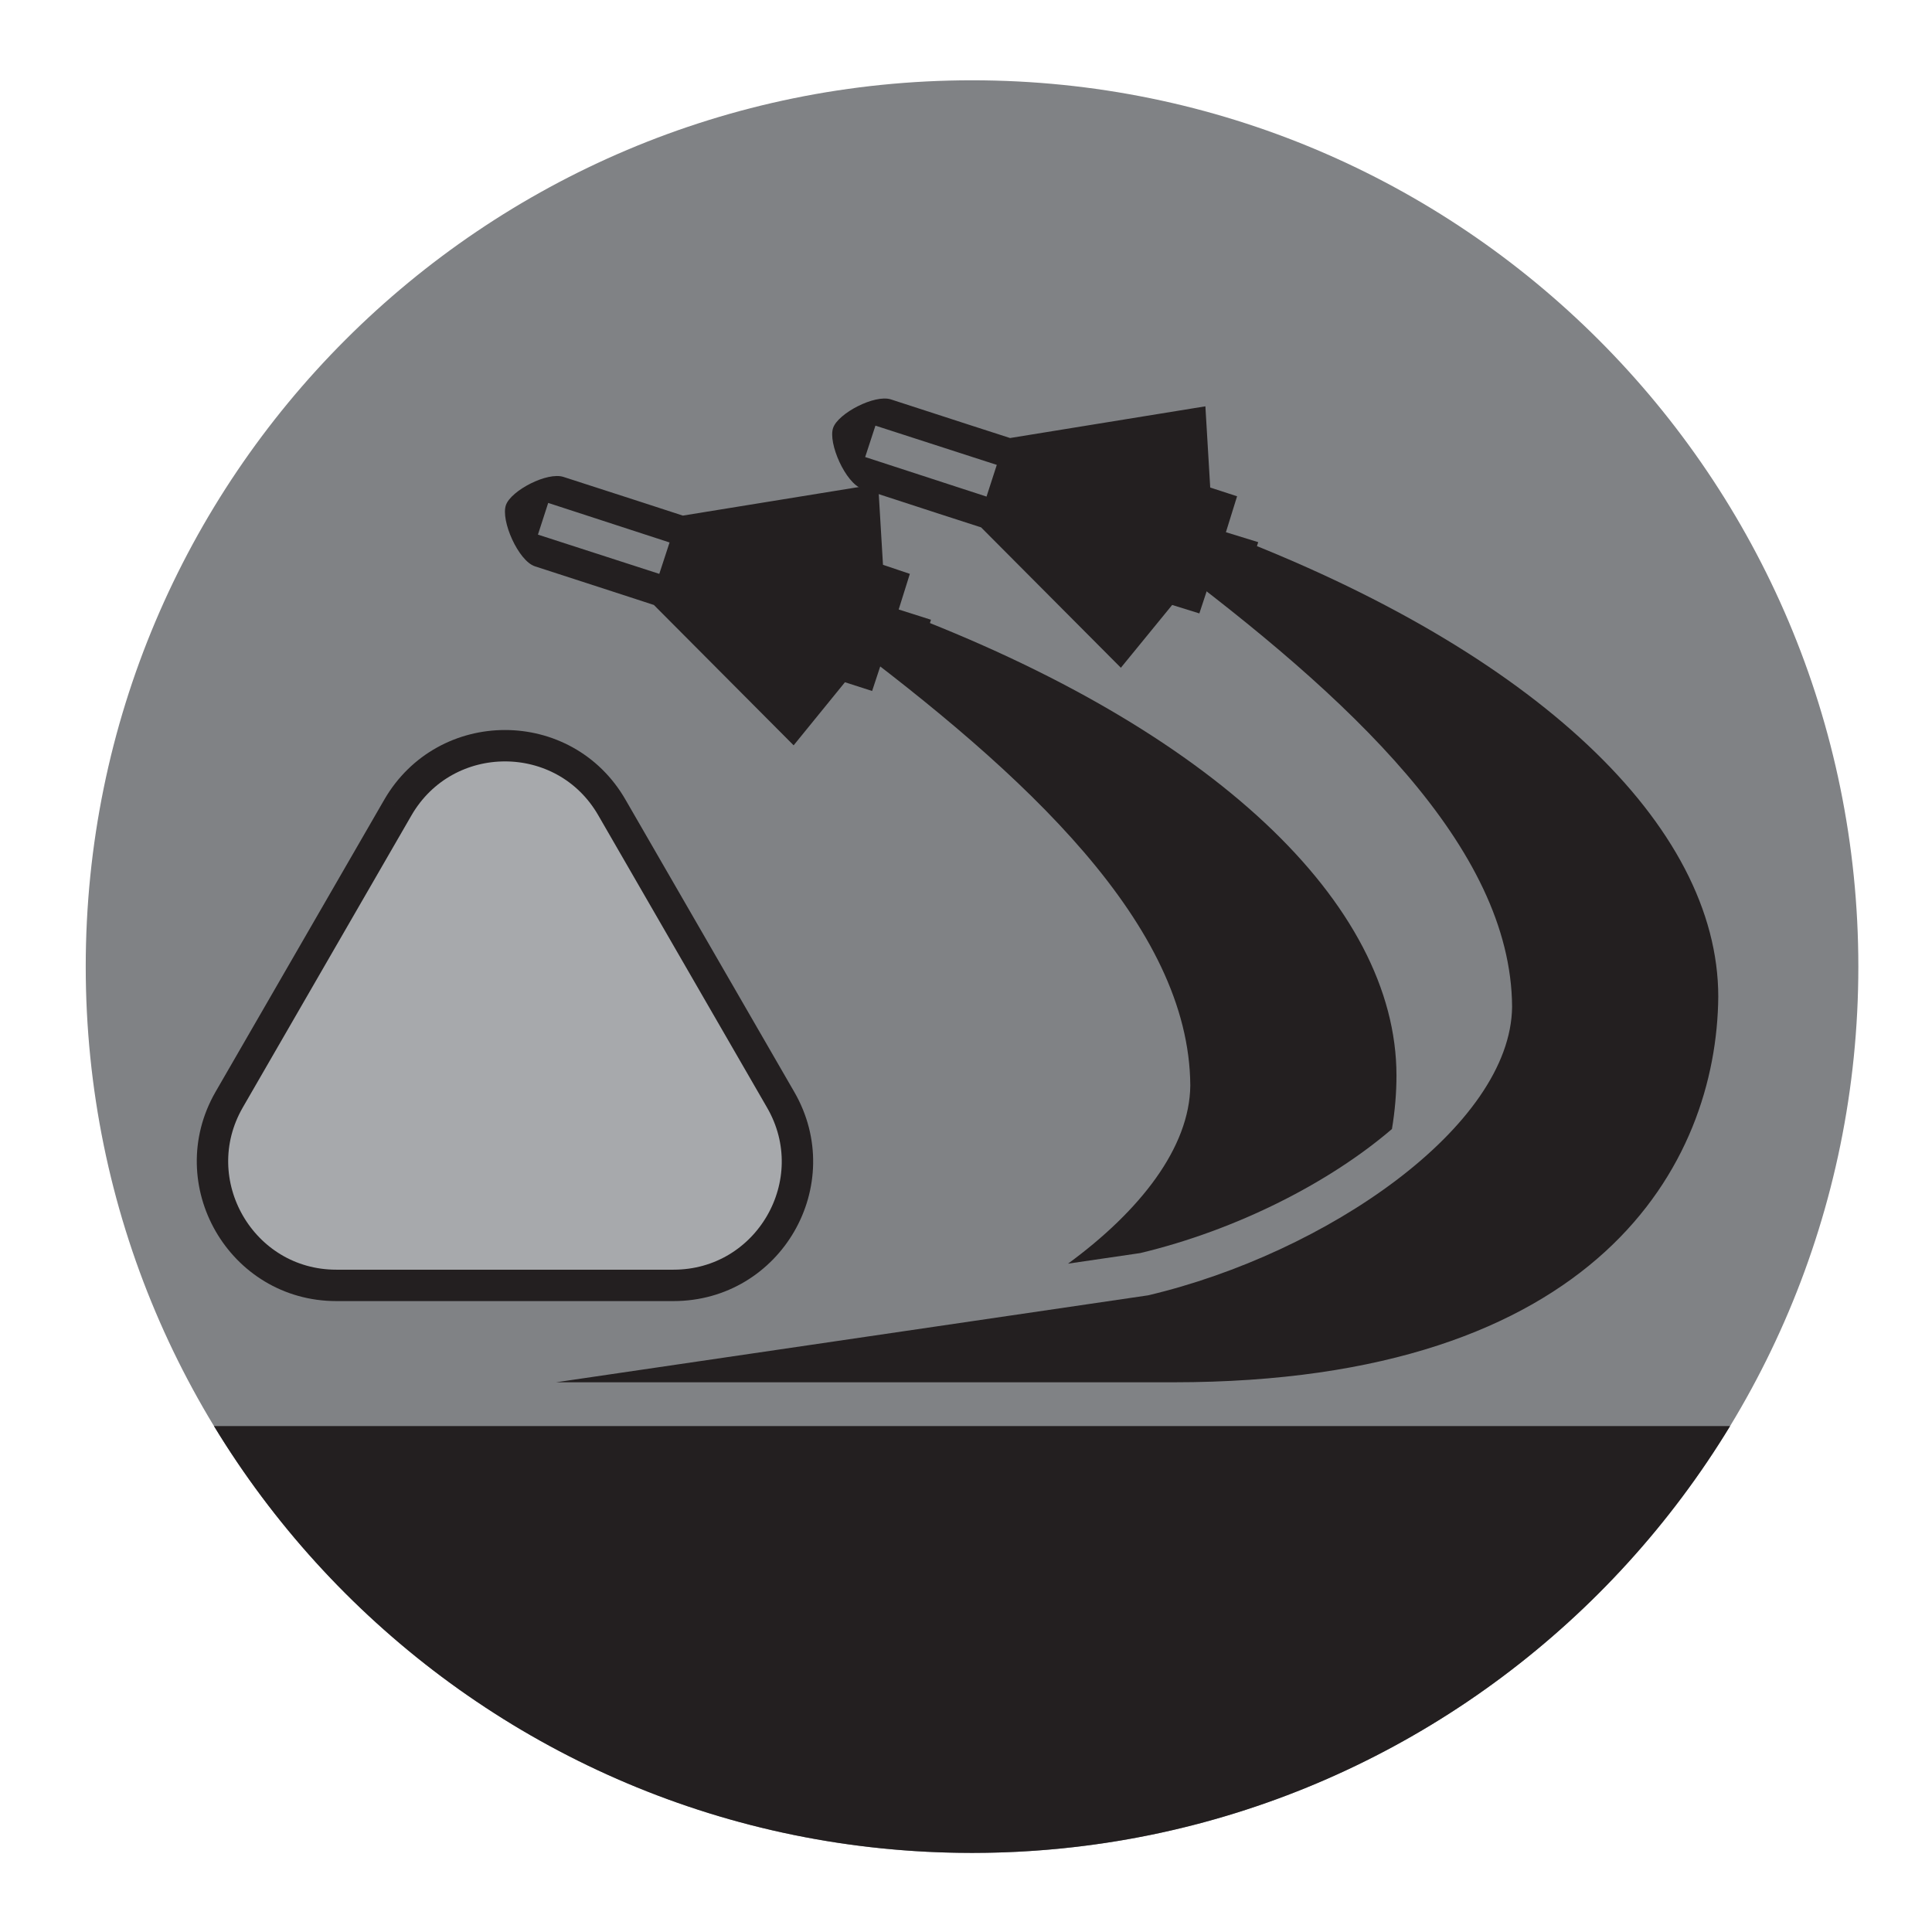
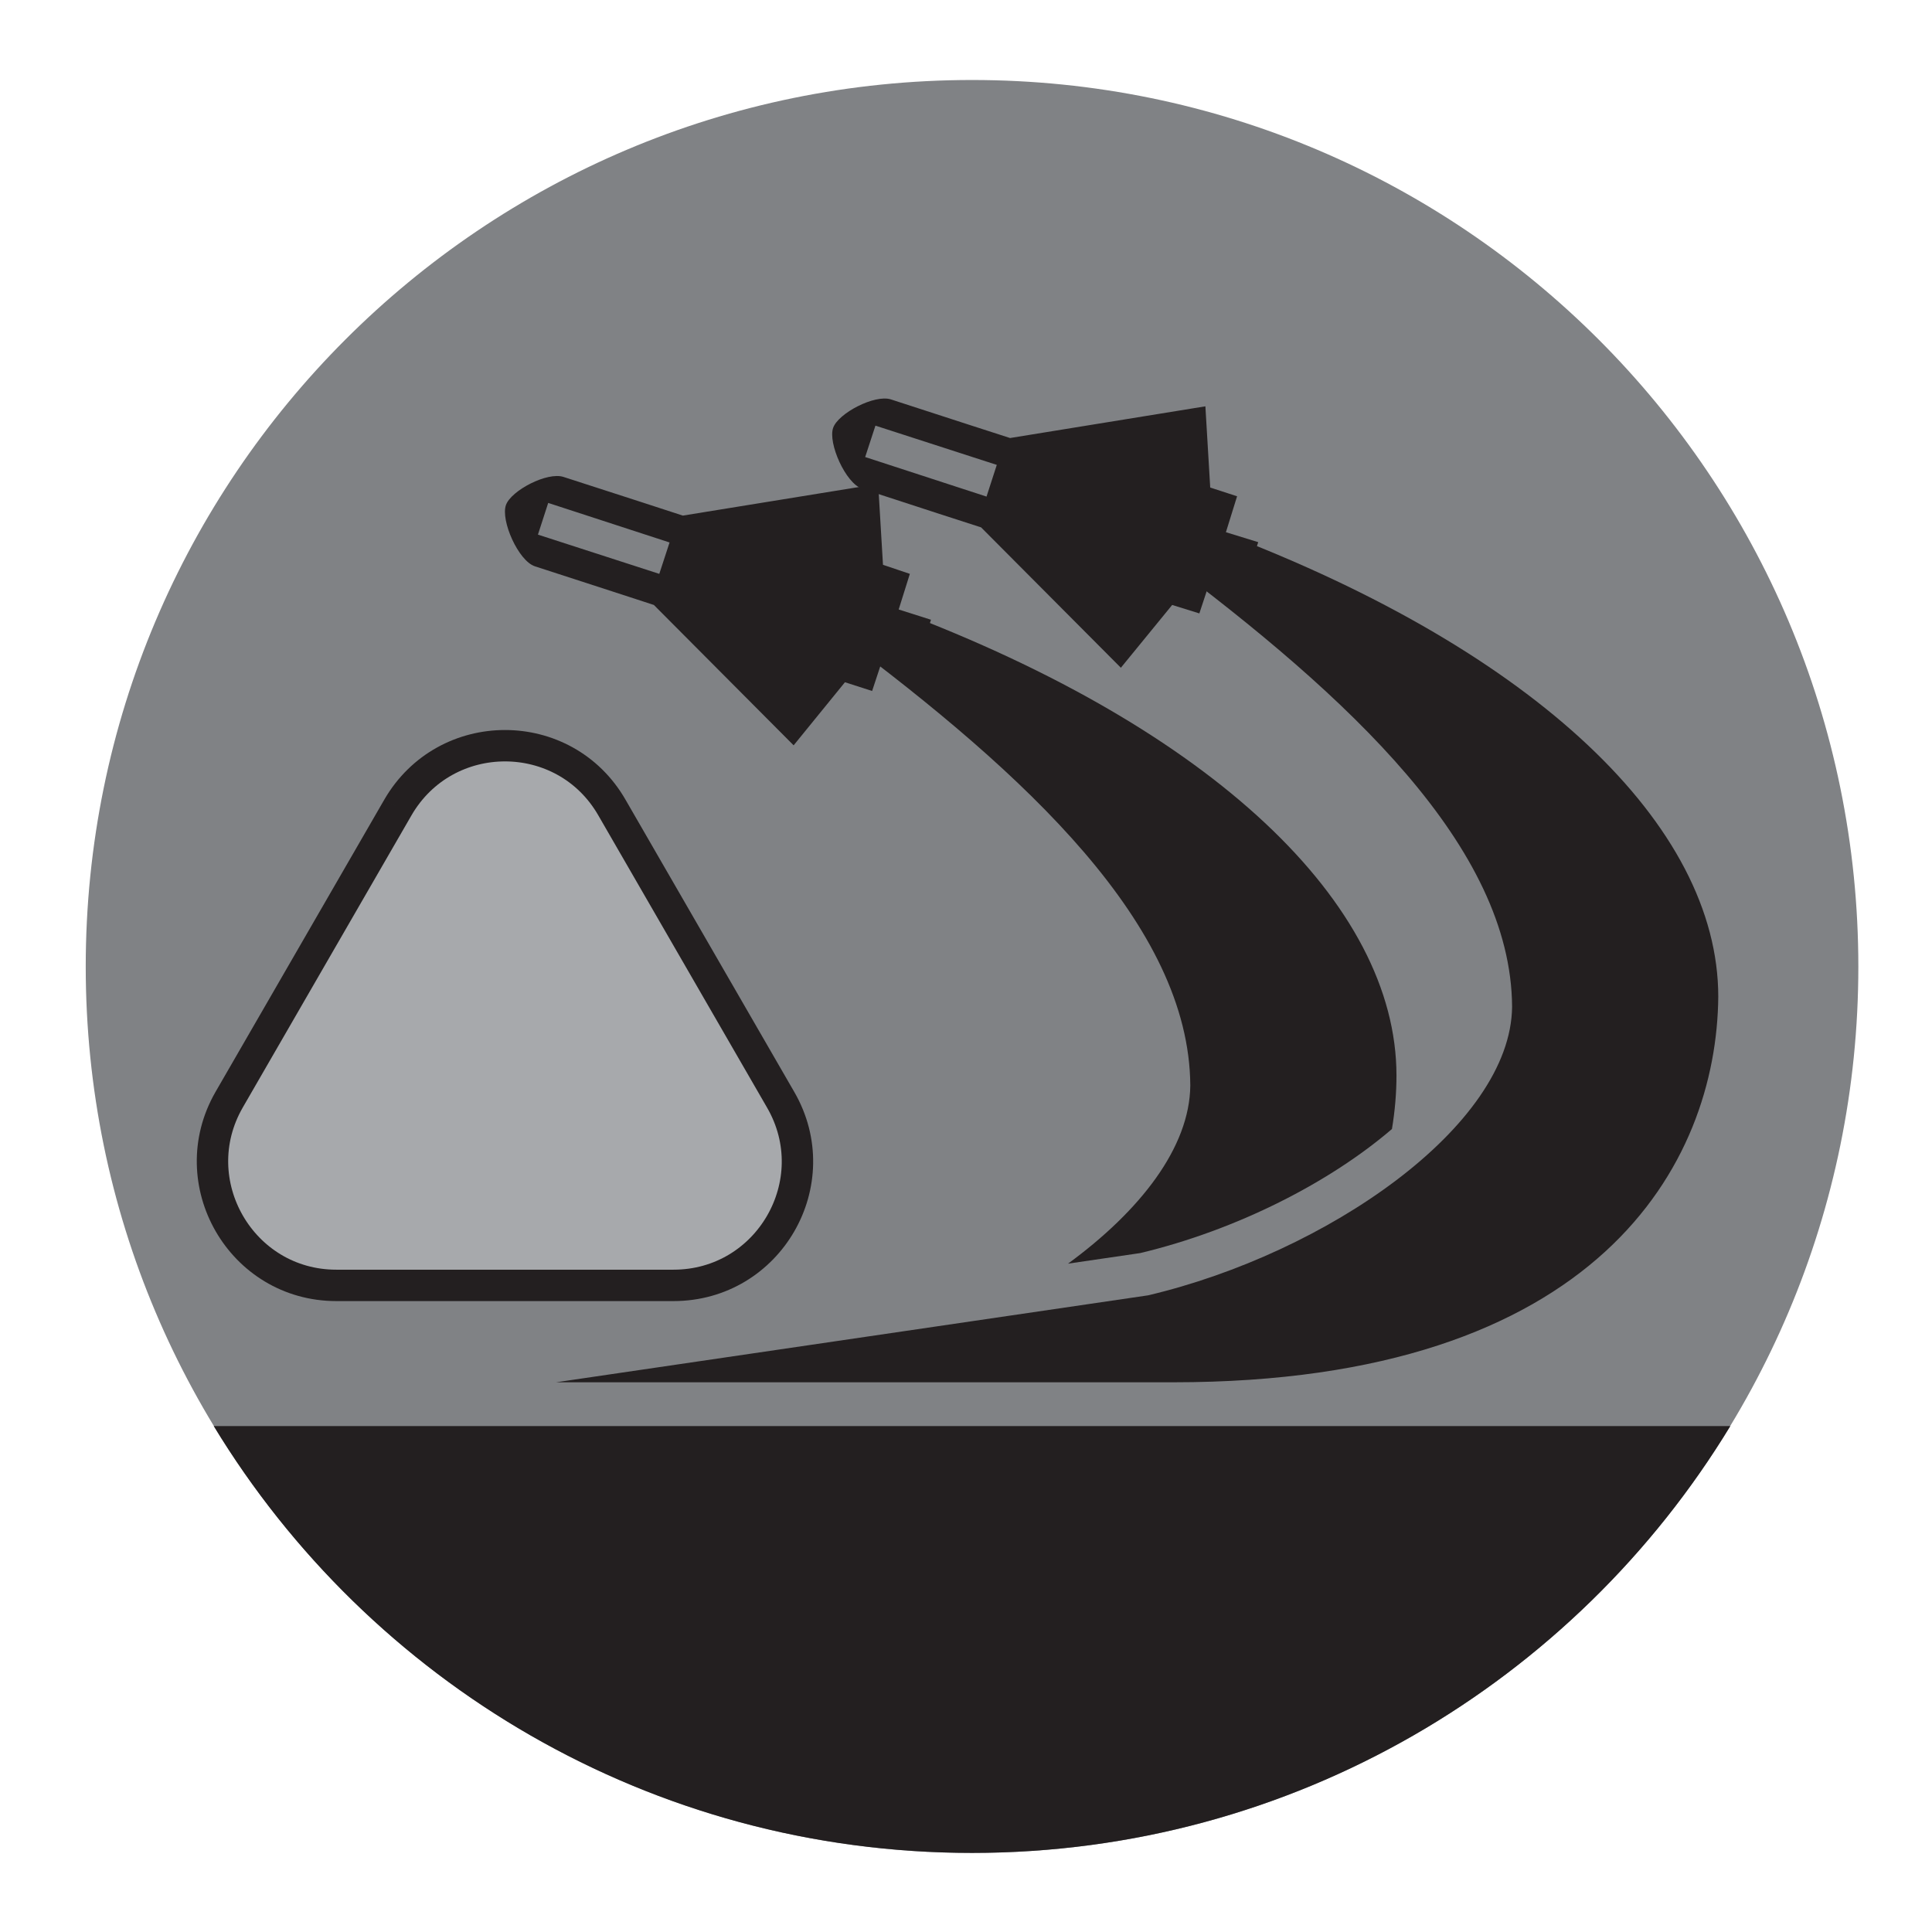
<svg xmlns="http://www.w3.org/2000/svg" viewBox="0 0 64 64" role="img" aria-label="Hangar">
  <clipPath id="tk">
-     <circle cx="32.2" cy="32.02" r="29.36" />
+     <circle cx="32" cy="32" r="32" />
  </clipPath>
  <g clip-path="url(#tk)">
    <path fill="#808285" d="M61.56 32.02C61.56 48.24 48.42 61.38 32.2 61.38C15.98 61.38 2.84 48.24 2.84 32.02C2.84 15.8 15.98 2.65 32.2 2.65C48.42 2.65 61.56 15.8 61.56 32.02" />
    <path fill="#231f20" d="M32.2 61.38C42.84 61.38 52.17 55.72 57.32 47.24L7.08 47.24C12.23 55.72 21.55 61.38 32.2 61.38" />
    <path fill="#231f20" d="M40.54 17.66L38.46 17.98L38.5 18.47C44.67 23.08 50.06 28.06 50.09 33.35C50.05 37.31 43.93 41.52 38.03 42.91L18.42 45.79L38.87 45.79C52.98 45.79 56.87 38.52 56.92 33.02C56.92 27.34 50.85 21.58 40.54 17.66" />
    <path fill="#231f20" d="M29.75 20.23L27.74 20.53L27.78 21.03C33.97 25.65 39.4 30.65 39.43 35.96C39.41 38.01 37.77 40.11 35.38 41.86L37.77 41.51C40.99 40.74 44.06 39.16 46.11 37.4C46.21 36.8 46.26 36.2 46.26 35.63C46.26 29.93 40.15 24.15 29.75 20.23" />
    <path fill="#231f20" d="M32.68 16.45L28.66 15.14L29 14.1L33.02 15.4L32.68 16.45M40.61 17.63L40.98 16.44L40.09 16.15L39.93 13.46L33.46 14.51C33.46 14.51 31.07 13.74 29.51 13.23C28.97 13.06 27.77 13.69 27.6 14.17C27.42 14.67 28.01 16.01 28.56 16.19C30.11 16.7 32.5 17.47 32.5 17.47L37.13 22.12L38.83 20.04L39.73 20.32L40.12 19.14L41.18 19.5L41.68 17.96L40.61 17.63" />
    <path fill="#231f20" d="M21.84 19.01L17.82 17.71L18.16 16.66L22.18 17.97L21.84 19.01M29.77 20.19L30.14 19.01L29.25 18.71L29.09 16.03L22.62 17.08C22.62 17.08 20.23 16.3 18.67 15.8C18.13 15.62 16.93 16.25 16.76 16.73C16.58 17.24 17.17 18.58 17.72 18.76C19.27 19.26 21.66 20.04 21.66 20.04L26.29 24.69L27.99 22.6L28.89 22.89L29.28 21.71L30.34 22.07L30.84 20.53L29.77 20.19" />
    <path fill="#a7a9ac" stroke="#231f20" stroke-width="1.04" d="M13.18 26.75L7.59 36.43C6.02 39.16 7.99 42.58 11.14 42.58L22.31 42.58C25.47 42.58 27.44 39.16 25.86 36.43L20.27 26.75C18.7 24.02 14.76 24.02 13.18 26.75" />
  </g>
</svg>
